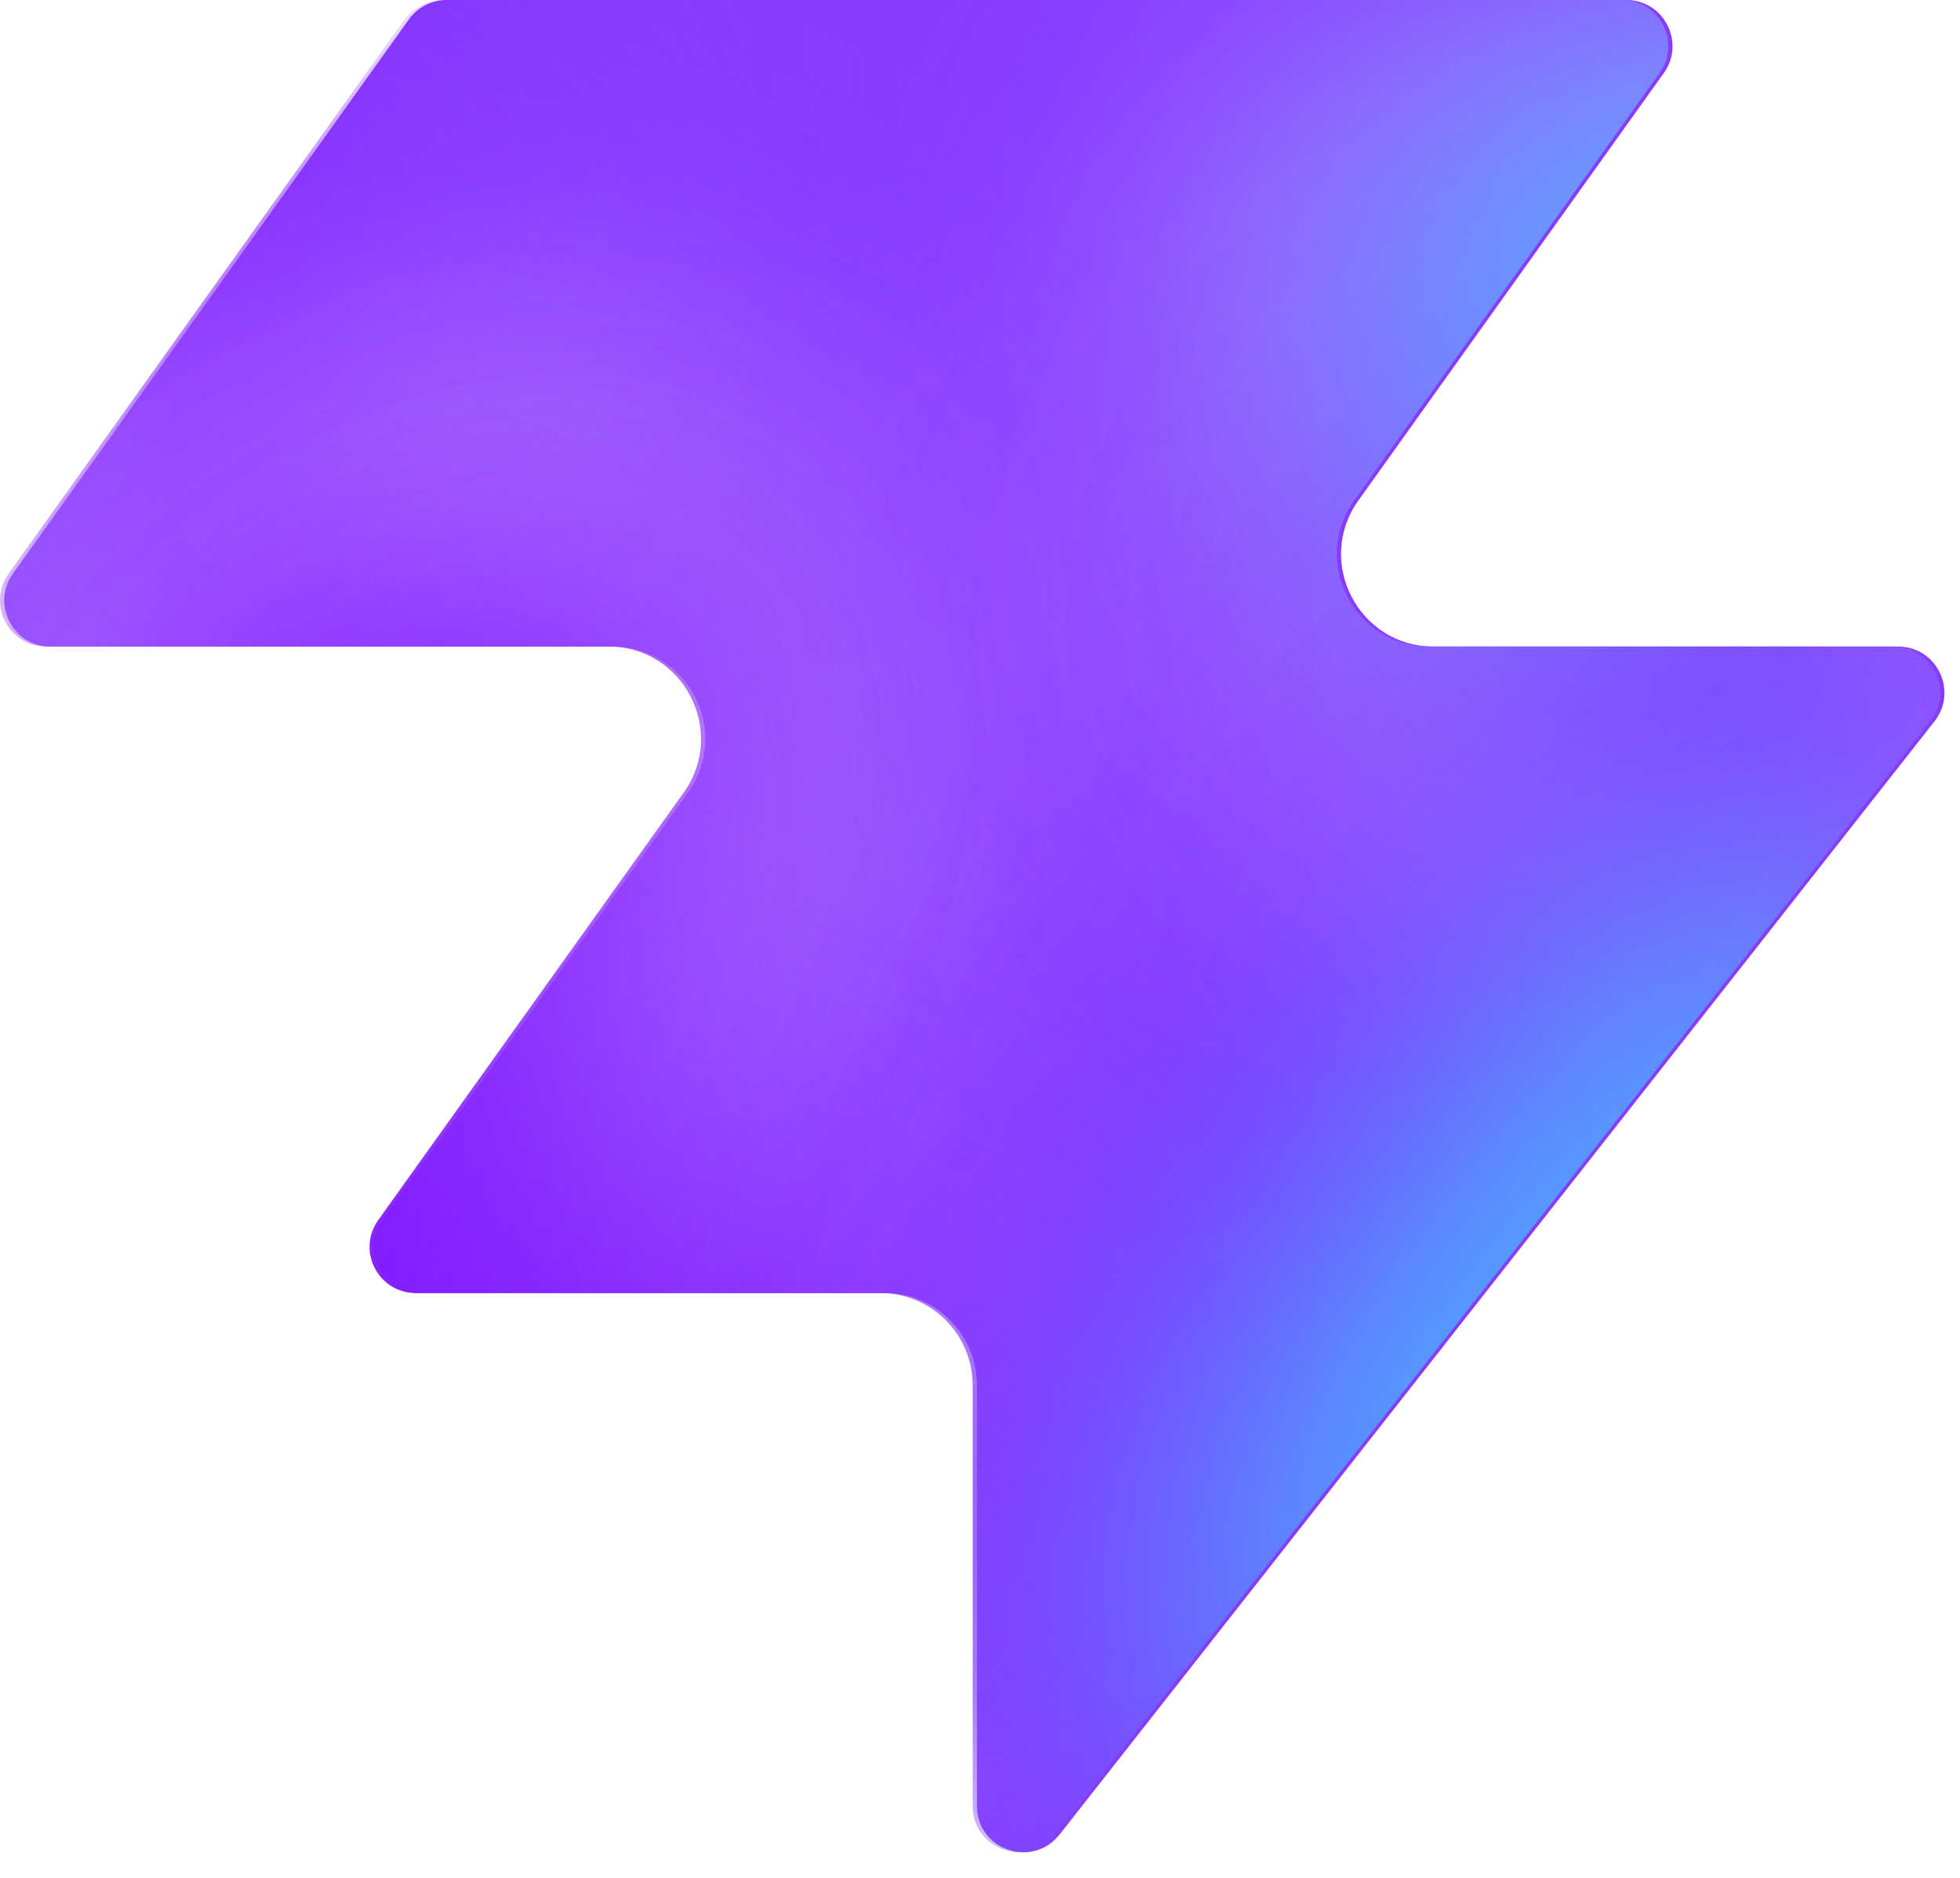
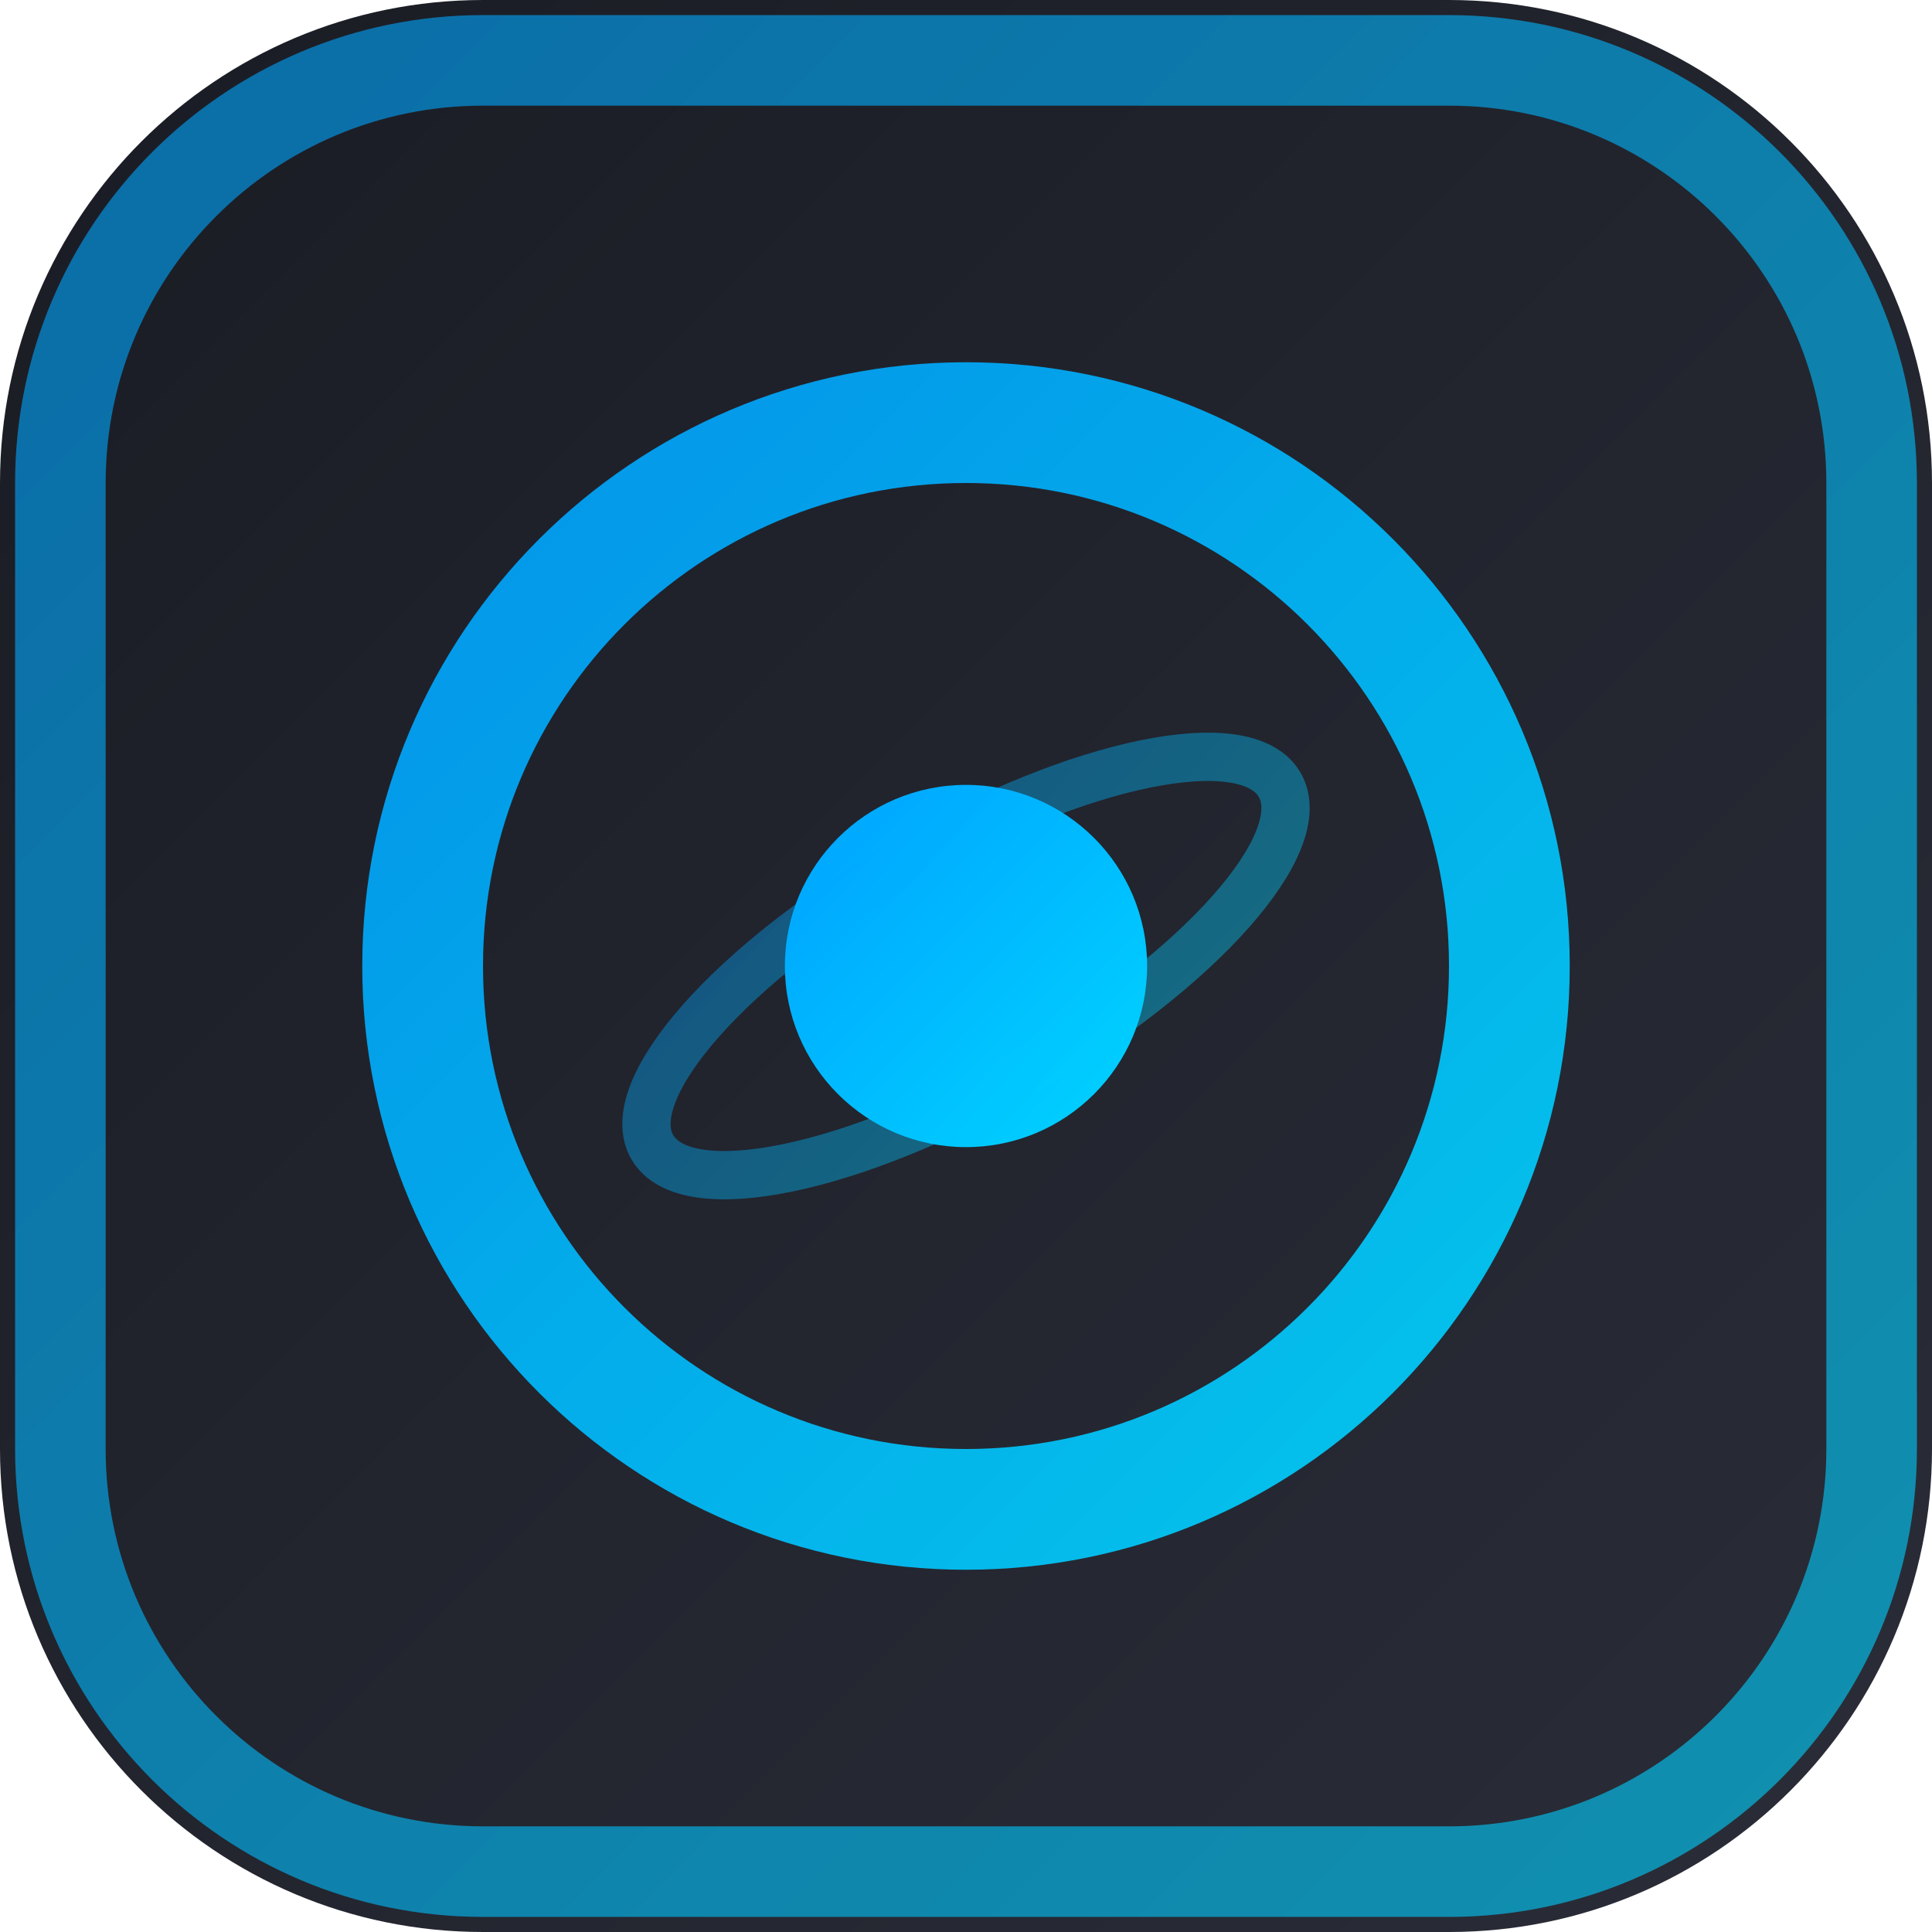
- <svg xmlns="http://www.w3.org/2000/svg" width="48" height="46" fill="none" viewBox="0 0 48 46">
-   <path fill="#863bff" d="M25.946 44.938c-.664.845-2.021.375-2.021-.698V33.937a2.26 2.26 0 0 0-2.262-2.262H10.287c-.92 0-1.456-1.04-.92-1.788l7.48-10.471c1.07-1.497 0-3.578-1.842-3.578H1.237c-.92 0-1.456-1.04-.92-1.788L10.013.474c.214-.297.556-.474.92-.474h28.894c.92 0 1.456 1.04.92 1.788l-7.48 10.471c-1.07 1.498 0 3.579 1.842 3.579h11.377c.943 0 1.473 1.088.89 1.83L25.947 44.94z" style="fill:#863bff;fill:color(display-p3 .525 .23 1);fill-opacity:1" />
-   <mask id="a" width="48" height="46" x="0" y="0" maskUnits="userSpaceOnUse" style="mask-type:alpha">
-     <path fill="#000" d="M25.842 44.938c-.664.844-2.021.375-2.021-.698V33.937a2.26 2.26 0 0 0-2.262-2.262H10.183c-.92 0-1.456-1.04-.92-1.788l7.48-10.471c1.07-1.498 0-3.579-1.842-3.579H1.133c-.92 0-1.456-1.04-.92-1.787L9.91.473c.214-.297.556-.474.92-.474h28.894c.92 0 1.456 1.04.92 1.788l-7.48 10.471c-1.07 1.498 0 3.578 1.842 3.578h11.377c.943 0 1.473 1.088.89 1.832L25.843 44.94z" style="fill:#000;fill-opacity:1" />
-   </mask>
-   <g mask="url(#a)">
-     <g filter="url(#b)">
-       <ellipse cx="5.508" cy="14.704" fill="#ede6ff" rx="5.508" ry="14.704" style="fill:#ede6ff;fill:color(display-p3 .927 .903 1);fill-opacity:1" transform="matrix(.00324 1 1 -.00324 -4.47 31.516)" />
-     </g>
-     <g filter="url(#c)">
-       <ellipse cx="10.399" cy="29.851" fill="#ede6ff" rx="10.399" ry="29.851" style="fill:#ede6ff;fill:color(display-p3 .927 .903 1);fill-opacity:1" transform="matrix(.00324 1 1 -.00324 -39.328 7.883)" />
-     </g>
-     <g filter="url(#d)">
-       <ellipse cx="5.508" cy="30.487" fill="#7e14ff" rx="5.508" ry="30.487" style="fill:#7e14ff;fill:color(display-p3 .492 .077 1);fill-opacity:1" transform="rotate(89.814 -25.913 -14.639)scale(1 -1)" />
-     </g>
-     <g filter="url(#e)">
-       <ellipse cx="5.508" cy="30.599" fill="#7e14ff" rx="5.508" ry="30.599" style="fill:#7e14ff;fill:color(display-p3 .492 .077 1);fill-opacity:1" transform="rotate(89.814 -32.644 -3.334)scale(1 -1)" />
-     </g>
-     <g filter="url(#f)">
-       <ellipse cx="5.508" cy="30.599" fill="#7e14ff" rx="5.508" ry="30.599" style="fill:#7e14ff;fill:color(display-p3 .492 .077 1);fill-opacity:1" transform="matrix(.00324 1 1 -.00324 -34.34 30.47)" />
-     </g>
-     <g filter="url(#g)">
-       <ellipse cx="14.072" cy="22.078" fill="#ede6ff" rx="14.072" ry="22.078" style="fill:#ede6ff;fill:color(display-p3 .927 .903 1);fill-opacity:1" transform="rotate(93.35 24.506 48.493)scale(-1 1)" />
-     </g>
-     <g filter="url(#h)">
-       <ellipse cx="3.47" cy="21.501" fill="#7e14ff" rx="3.47" ry="21.501" style="fill:#7e14ff;fill:color(display-p3 .492 .077 1);fill-opacity:1" transform="rotate(89.009 28.708 47.59)scale(-1 1)" />
-     </g>
-     <g filter="url(#i)">
-       <ellipse cx="3.47" cy="21.501" fill="#7e14ff" rx="3.47" ry="21.501" style="fill:#7e14ff;fill:color(display-p3 .492 .077 1);fill-opacity:1" transform="rotate(89.009 28.708 47.59)scale(-1 1)" />
-     </g>
-     <g filter="url(#j)">
-       <ellipse cx=".387" cy="8.972" fill="#7e14ff" rx="4.407" ry="29.108" style="fill:#7e14ff;fill:color(display-p3 .492 .077 1);fill-opacity:1" transform="rotate(39.51 .387 8.972)" />
-     </g>
-     <g filter="url(#k)">
-       <ellipse cx="47.523" cy="-6.092" fill="#7e14ff" rx="4.407" ry="29.108" style="fill:#7e14ff;fill:color(display-p3 .492 .077 1);fill-opacity:1" transform="rotate(37.892 47.523 -6.092)" />
-     </g>
-     <g filter="url(#l)">
-       <ellipse cx="41.412" cy="6.333" fill="#47bfff" rx="5.971" ry="9.665" style="fill:#47bfff;fill:color(display-p3 .28 .748 1);fill-opacity:1" transform="rotate(37.892 41.412 6.333)" />
-     </g>
-     <g filter="url(#m)">
-       <ellipse cx="-1.879" cy="38.332" fill="#7e14ff" rx="4.407" ry="29.108" style="fill:#7e14ff;fill:color(display-p3 .492 .077 1);fill-opacity:1" transform="rotate(37.892 -1.88 38.332)" />
-     </g>
-     <g filter="url(#n)">
-       <ellipse cx="-1.879" cy="38.332" fill="#7e14ff" rx="4.407" ry="29.108" style="fill:#7e14ff;fill:color(display-p3 .492 .077 1);fill-opacity:1" transform="rotate(37.892 -1.88 38.332)" />
-     </g>
-     <g filter="url(#o)">
-       <ellipse cx="35.651" cy="29.907" fill="#7e14ff" rx="4.407" ry="29.108" style="fill:#7e14ff;fill:color(display-p3 .492 .077 1);fill-opacity:1" transform="rotate(37.892 35.651 29.907)" />
-     </g>
-     <g filter="url(#p)">
-       <ellipse cx="38.418" cy="32.4" fill="#47bfff" rx="5.971" ry="15.297" style="fill:#47bfff;fill:color(display-p3 .28 .748 1);fill-opacity:1" transform="rotate(37.892 38.418 32.4)" />
-     </g>
-   </g>
+ <svg xmlns="http://www.w3.org/2000/svg" viewBox="0 0 32 32" width="32" height="32">
  <defs>
-     <filter id="b" width="60.045" height="41.654" x="-19.77" y="16.149" color-interpolation-filters="sRGB" filterUnits="userSpaceOnUse">
-       <feFlood flood-opacity="0" result="BackgroundImageFix" />
-       <feBlend in="SourceGraphic" in2="BackgroundImageFix" result="shape" />
-       <feGaussianBlur result="effect1_foregroundBlur_2002_17158" stdDeviation="7.659" />
-     </filter>
-     <filter id="c" width="90.34" height="51.437" x="-54.613" y="-7.533" color-interpolation-filters="sRGB" filterUnits="userSpaceOnUse">
-       <feFlood flood-opacity="0" result="BackgroundImageFix" />
-       <feBlend in="SourceGraphic" in2="BackgroundImageFix" result="shape" />
-       <feGaussianBlur result="effect1_foregroundBlur_2002_17158" stdDeviation="7.659" />
-     </filter>
-     <filter id="d" width="79.355" height="29.4" x="-49.64" y="2.03" color-interpolation-filters="sRGB" filterUnits="userSpaceOnUse">
-       <feFlood flood-opacity="0" result="BackgroundImageFix" />
-       <feBlend in="SourceGraphic" in2="BackgroundImageFix" result="shape" />
-       <feGaussianBlur result="effect1_foregroundBlur_2002_17158" stdDeviation="4.596" />
-     </filter>
-     <filter id="e" width="79.579" height="29.4" x="-45.045" y="20.029" color-interpolation-filters="sRGB" filterUnits="userSpaceOnUse">
-       <feFlood flood-opacity="0" result="BackgroundImageFix" />
-       <feBlend in="SourceGraphic" in2="BackgroundImageFix" result="shape" />
-       <feGaussianBlur result="effect1_foregroundBlur_2002_17158" stdDeviation="4.596" />
-     </filter>
-     <filter id="f" width="79.579" height="29.4" x="-43.513" y="21.178" color-interpolation-filters="sRGB" filterUnits="userSpaceOnUse">
-       <feFlood flood-opacity="0" result="BackgroundImageFix" />
-       <feBlend in="SourceGraphic" in2="BackgroundImageFix" result="shape" />
-       <feGaussianBlur result="effect1_foregroundBlur_2002_17158" stdDeviation="4.596" />
-     </filter>
-     <filter id="g" width="74.749" height="58.852" x="15.756" y="-17.901" color-interpolation-filters="sRGB" filterUnits="userSpaceOnUse">
-       <feFlood flood-opacity="0" result="BackgroundImageFix" />
-       <feBlend in="SourceGraphic" in2="BackgroundImageFix" result="shape" />
-       <feGaussianBlur result="effect1_foregroundBlur_2002_17158" stdDeviation="7.659" />
-     </filter>
-     <filter id="h" width="61.377" height="25.362" x="23.548" y="2.284" color-interpolation-filters="sRGB" filterUnits="userSpaceOnUse">
-       <feFlood flood-opacity="0" result="BackgroundImageFix" />
-       <feBlend in="SourceGraphic" in2="BackgroundImageFix" result="shape" />
-       <feGaussianBlur result="effect1_foregroundBlur_2002_17158" stdDeviation="4.596" />
-     </filter>
-     <filter id="i" width="61.377" height="25.362" x="23.548" y="2.284" color-interpolation-filters="sRGB" filterUnits="userSpaceOnUse">
-       <feFlood flood-opacity="0" result="BackgroundImageFix" />
-       <feBlend in="SourceGraphic" in2="BackgroundImageFix" result="shape" />
-       <feGaussianBlur result="effect1_foregroundBlur_2002_17158" stdDeviation="4.596" />
-     </filter>
-     <filter id="j" width="56.045" height="63.649" x="-27.636" y="-22.853" color-interpolation-filters="sRGB" filterUnits="userSpaceOnUse">
-       <feFlood flood-opacity="0" result="BackgroundImageFix" />
-       <feBlend in="SourceGraphic" in2="BackgroundImageFix" result="shape" />
-       <feGaussianBlur result="effect1_foregroundBlur_2002_17158" stdDeviation="4.596" />
-     </filter>
-     <filter id="k" width="54.814" height="64.646" x="20.116" y="-38.415" color-interpolation-filters="sRGB" filterUnits="userSpaceOnUse">
-       <feFlood flood-opacity="0" result="BackgroundImageFix" />
-       <feBlend in="SourceGraphic" in2="BackgroundImageFix" result="shape" />
-       <feGaussianBlur result="effect1_foregroundBlur_2002_17158" stdDeviation="4.596" />
-     </filter>
-     <filter id="l" width="33.541" height="35.313" x="24.641" y="-11.323" color-interpolation-filters="sRGB" filterUnits="userSpaceOnUse">
-       <feFlood flood-opacity="0" result="BackgroundImageFix" />
-       <feBlend in="SourceGraphic" in2="BackgroundImageFix" result="shape" />
-       <feGaussianBlur result="effect1_foregroundBlur_2002_17158" stdDeviation="4.596" />
-     </filter>
-     <filter id="m" width="54.814" height="64.646" x="-29.286" y="6.009" color-interpolation-filters="sRGB" filterUnits="userSpaceOnUse">
-       <feFlood flood-opacity="0" result="BackgroundImageFix" />
-       <feBlend in="SourceGraphic" in2="BackgroundImageFix" result="shape" />
-       <feGaussianBlur result="effect1_foregroundBlur_2002_17158" stdDeviation="4.596" />
-     </filter>
-     <filter id="n" width="54.814" height="64.646" x="-29.286" y="6.009" color-interpolation-filters="sRGB" filterUnits="userSpaceOnUse">
-       <feFlood flood-opacity="0" result="BackgroundImageFix" />
-       <feBlend in="SourceGraphic" in2="BackgroundImageFix" result="shape" />
-       <feGaussianBlur result="effect1_foregroundBlur_2002_17158" stdDeviation="4.596" />
-     </filter>
-     <filter id="o" width="54.814" height="64.646" x="8.244" y="-2.416" color-interpolation-filters="sRGB" filterUnits="userSpaceOnUse">
-       <feFlood flood-opacity="0" result="BackgroundImageFix" />
-       <feBlend in="SourceGraphic" in2="BackgroundImageFix" result="shape" />
-       <feGaussianBlur result="effect1_foregroundBlur_2002_17158" stdDeviation="4.596" />
-     </filter>
-     <filter id="p" width="39.409" height="43.623" x="18.713" y="10.588" color-interpolation-filters="sRGB" filterUnits="userSpaceOnUse">
-       <feFlood flood-opacity="0" result="BackgroundImageFix" />
-       <feBlend in="SourceGraphic" in2="BackgroundImageFix" result="shape" />
-       <feGaussianBlur result="effect1_foregroundBlur_2002_17158" stdDeviation="4.596" />
-     </filter>
+     <linearGradient id="bg" x1="0%" y1="0%" x2="100%" y2="100%">
+       <stop offset="0%" style="stop-color:#1a1c24" />
+       <stop offset="100%" style="stop-color:#2a2d38" />
+     </linearGradient>
+     <linearGradient id="glow" x1="0%" y1="0%" x2="100%" y2="100%">
+       <stop offset="0%" style="stop-color:#00a2ff" />
+       <stop offset="100%" style="stop-color:#00d4ff" />
+     </linearGradient>
  </defs>
+   <rect width="32" height="32" rx="8" fill="url(#bg)" />
+   <rect x="1" y="1" width="30" height="30" rx="7" fill="none" stroke="url(#glow)" stroke-width="1.5" opacity="0.6" />
+   <circle cx="16" cy="16" r="9" fill="none" stroke="url(#glow)" stroke-width="2" opacity="0.9" />
+   <circle cx="16" cy="16" r="3" fill="url(#glow)" />
+   <ellipse cx="16" cy="16" rx="6" ry="2" fill="none" stroke="url(#glow)" stroke-width="0.8" opacity="0.4" transform="rotate(-30 16 16)" />
</svg>
